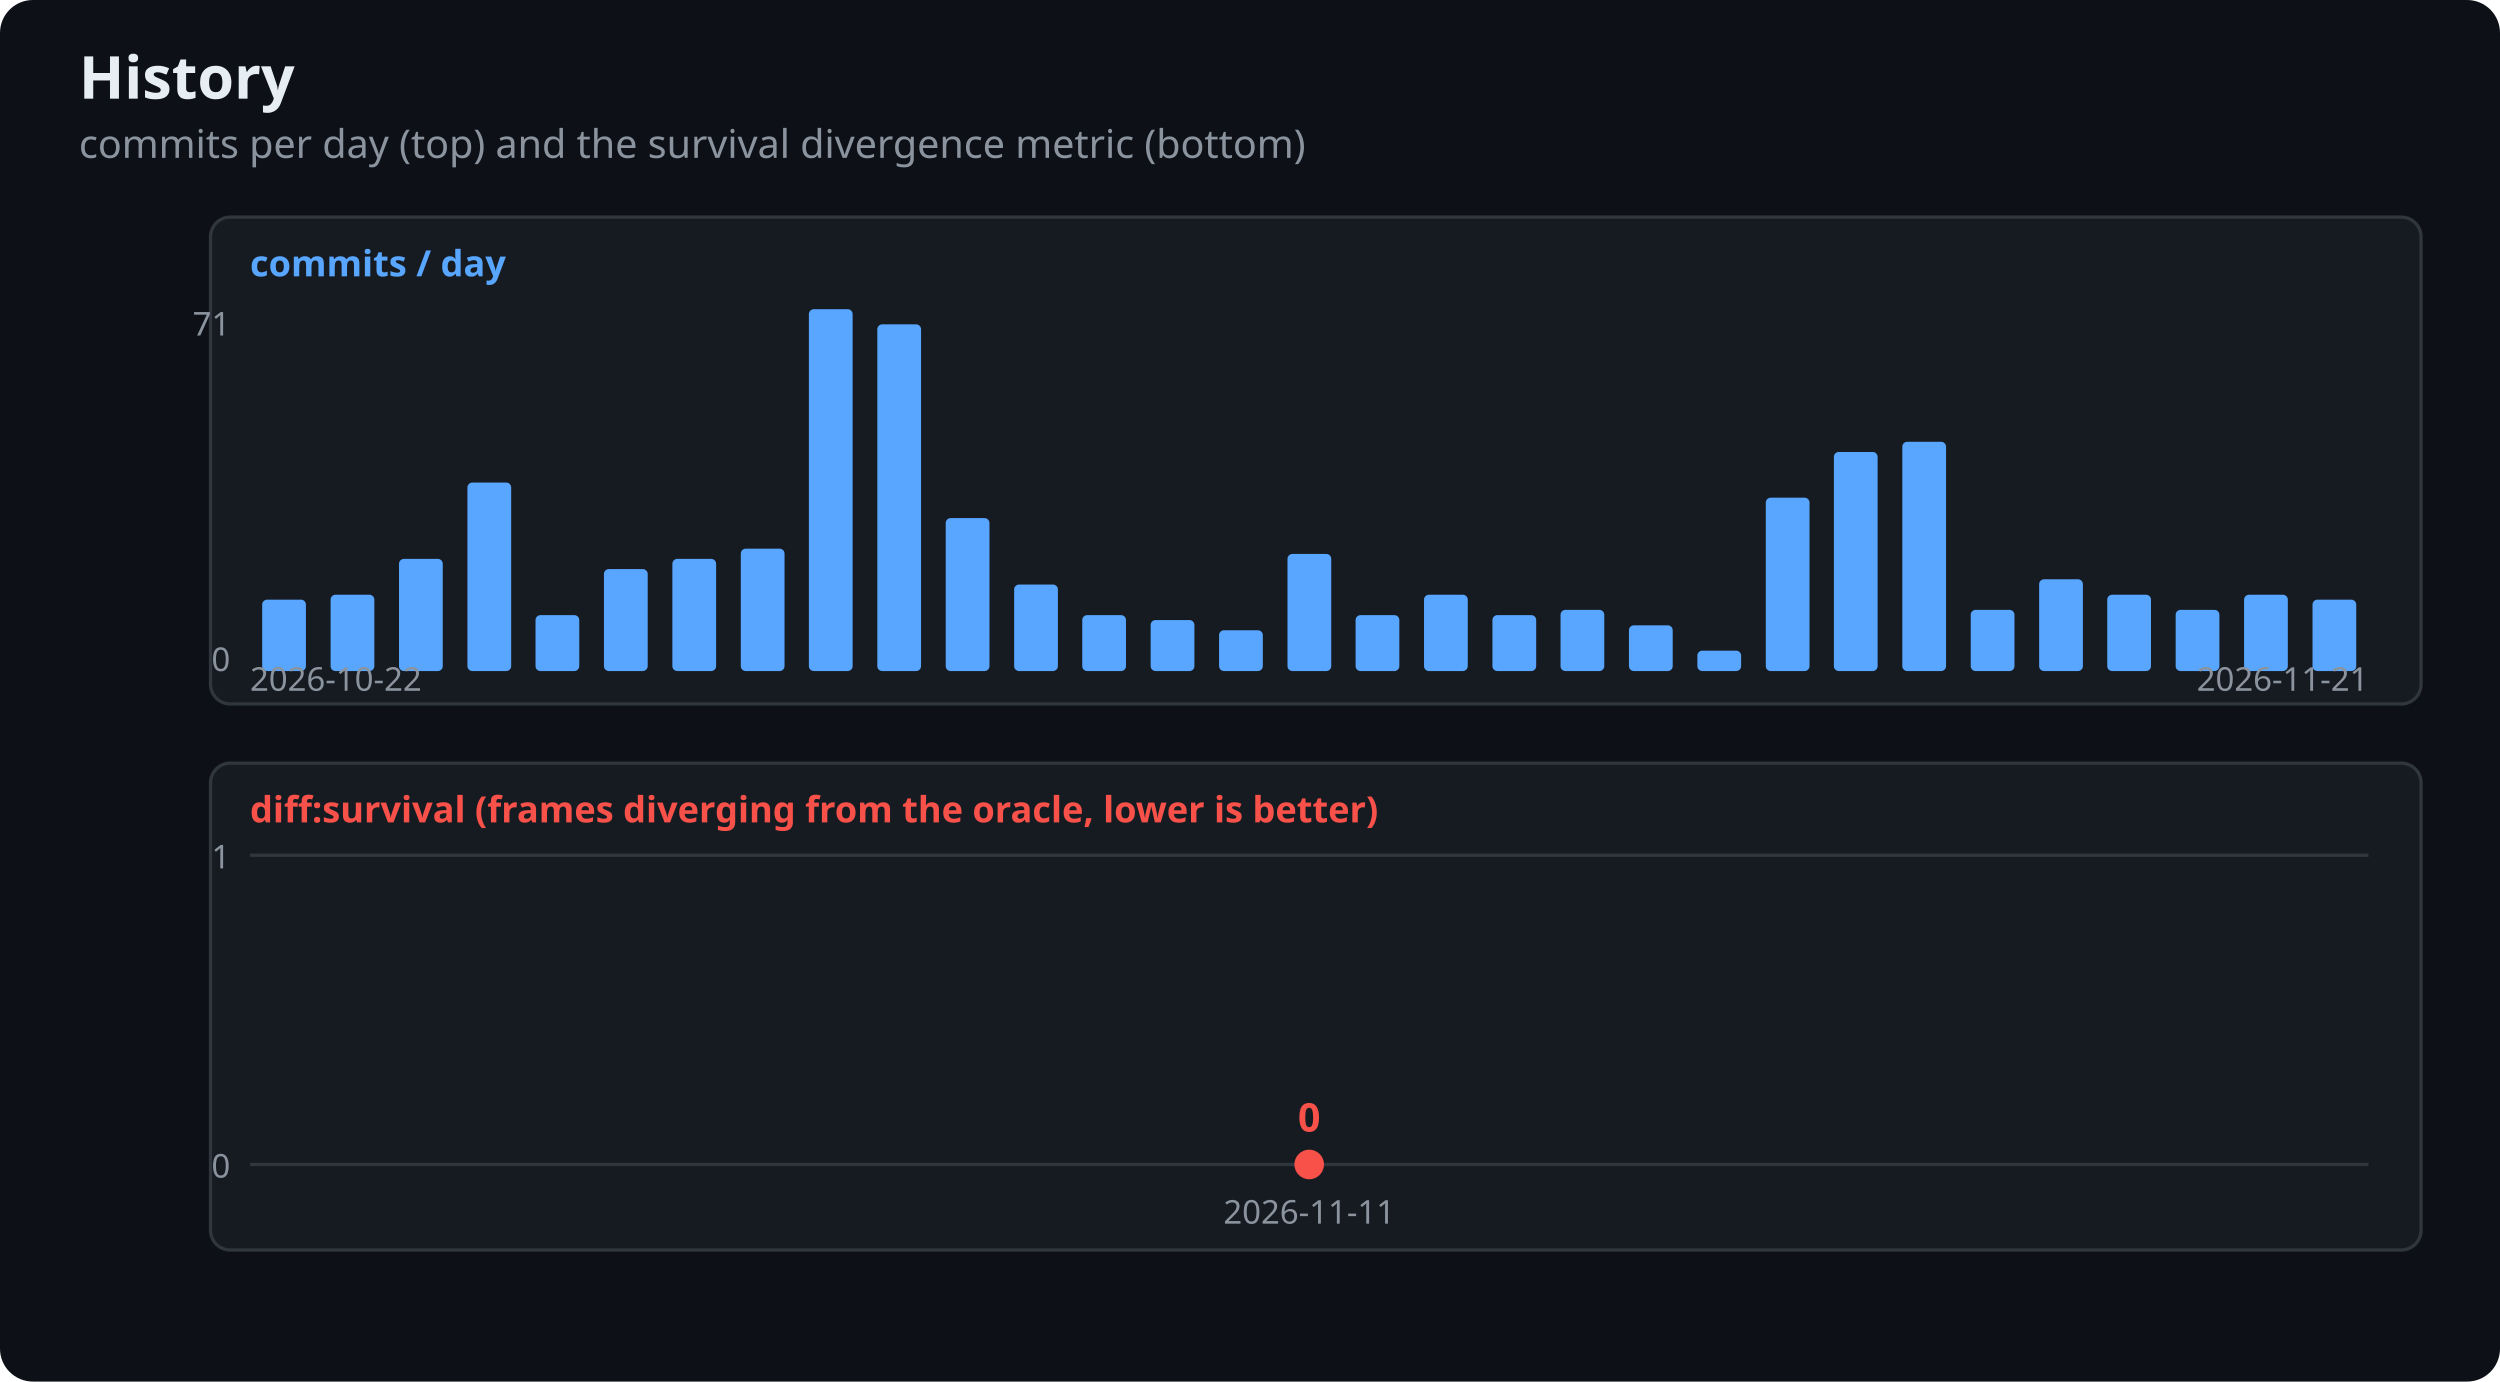
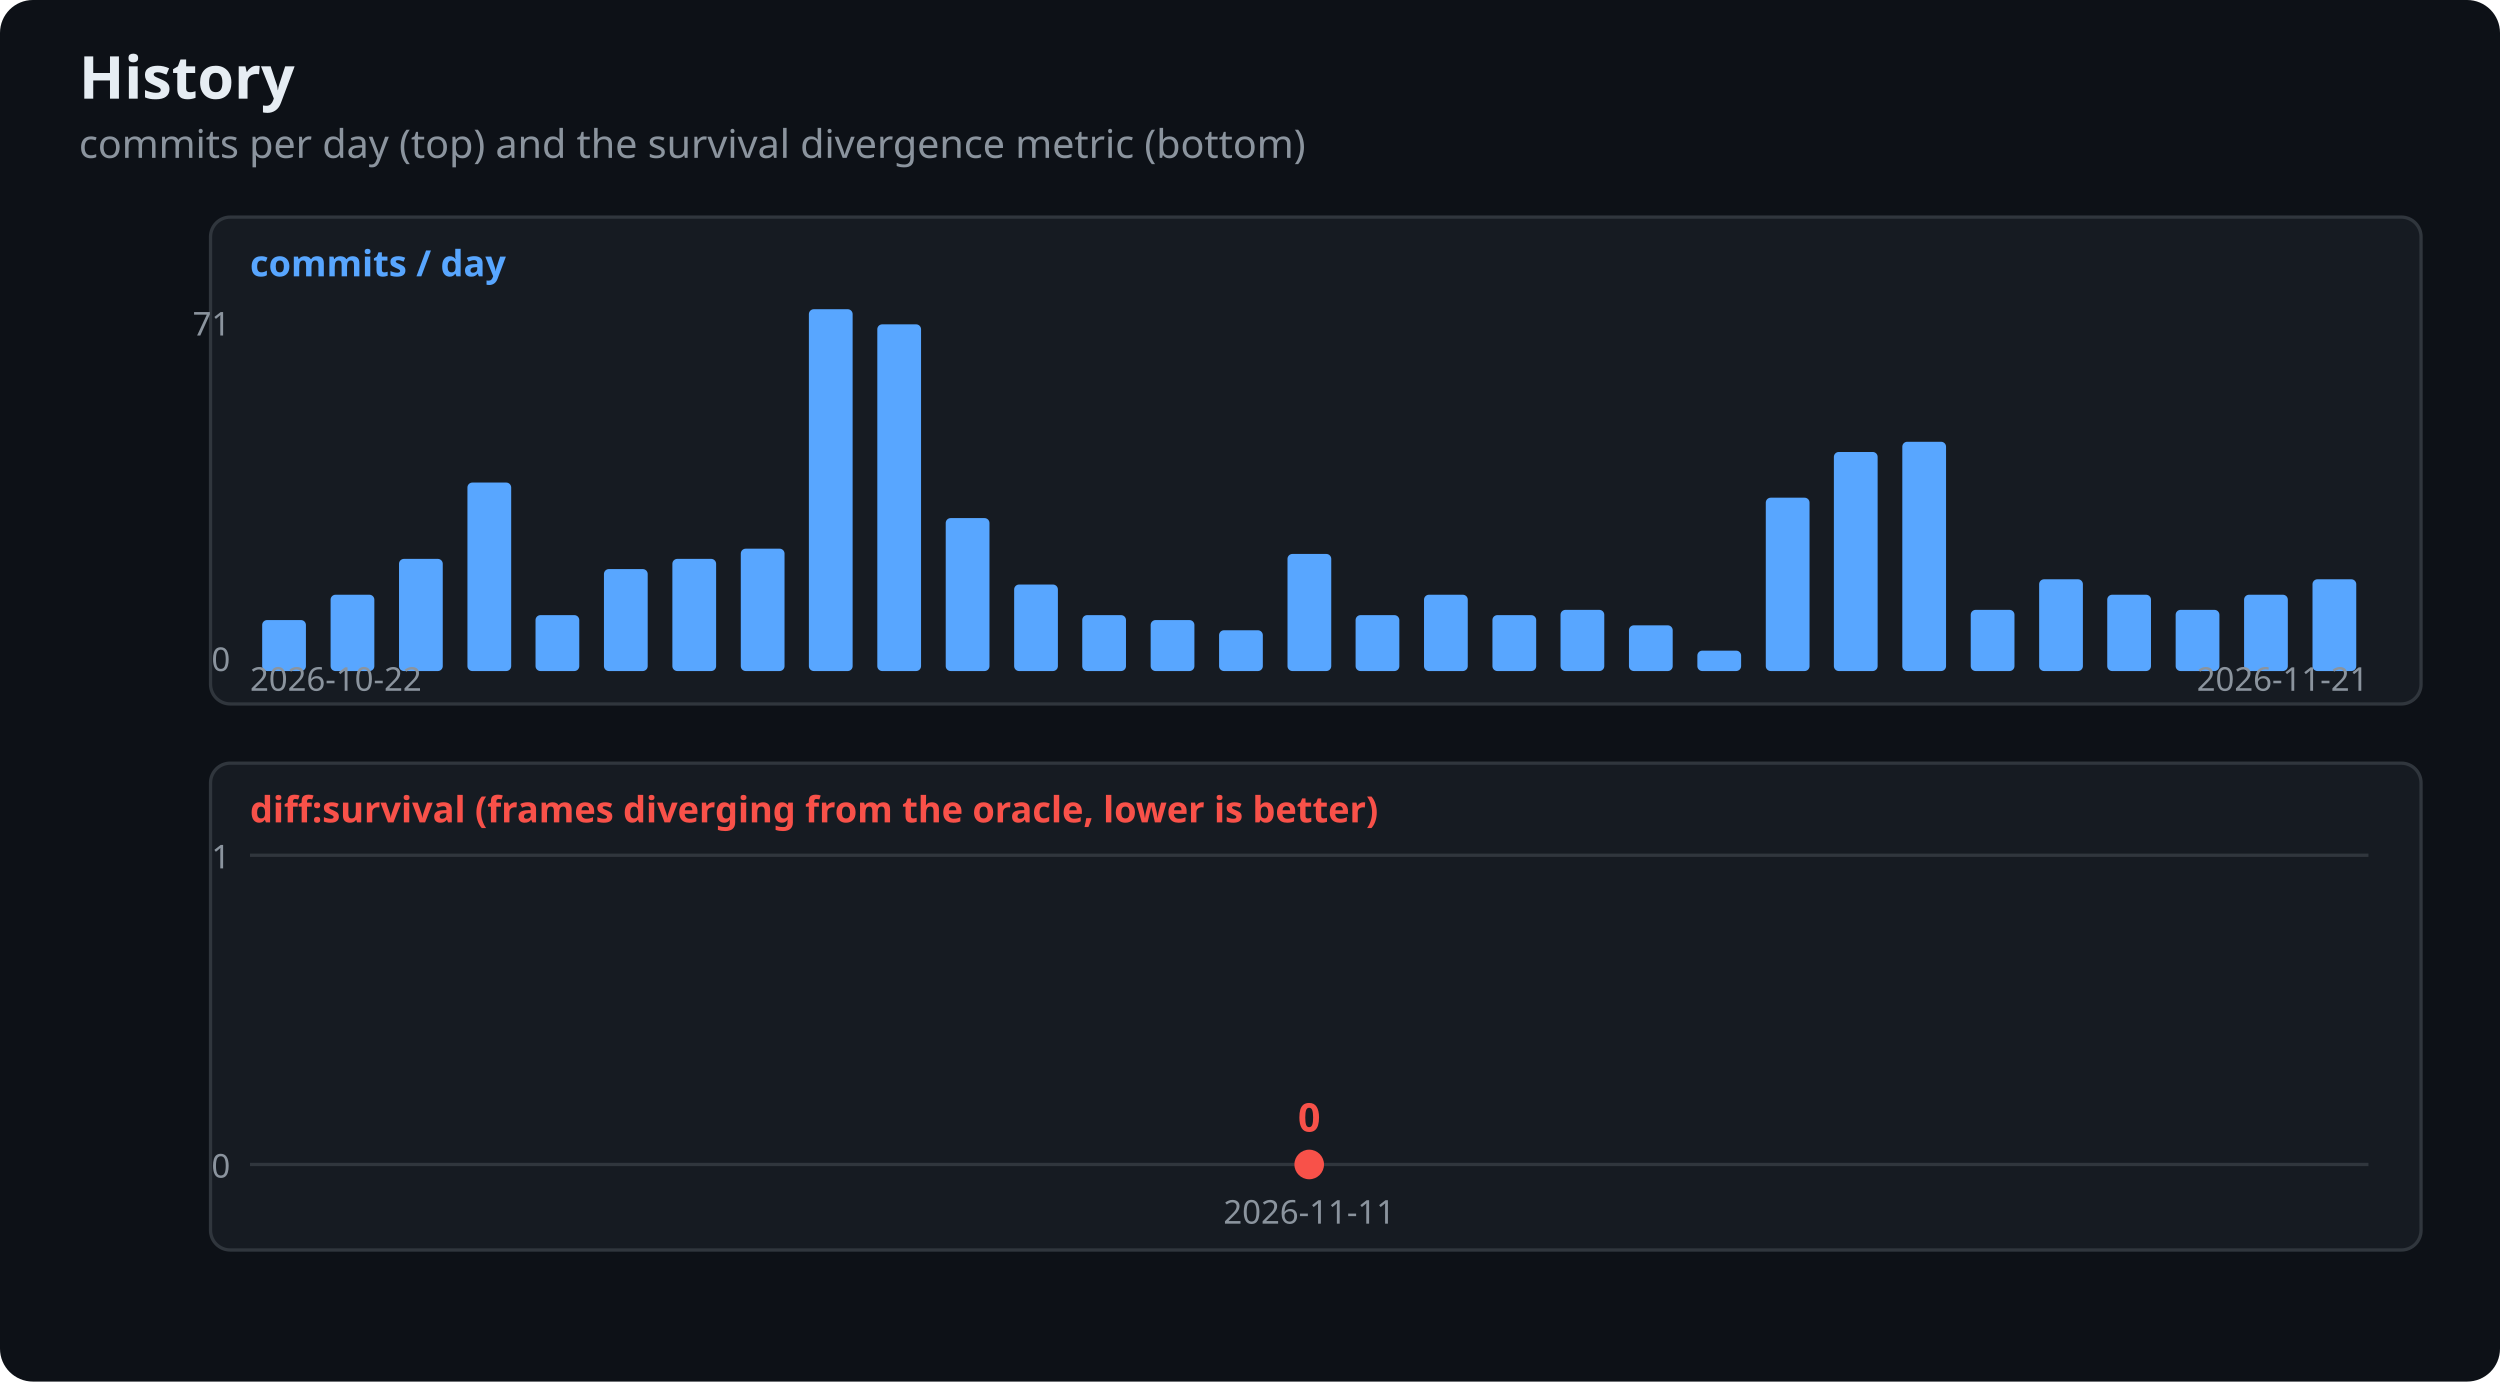
<svg xmlns="http://www.w3.org/2000/svg" width="760" height="420" viewBox="0 0 760 420" font-family="Segoe UI,Ubuntu,sans-serif">
  <rect width="760" height="420" rx="10" fill="#0d1117" />
  <text x="24" y="30" fill="#e6edf3" font-size="18" font-weight="600">History</text>
  <text x="24" y="48" fill="#8b949e" font-size="12">commits per day (top) and the survival divergence metric (bottom)</text>
  <rect x="64" y="66" width="672" height="148" fill="#161b22" stroke="#30363d" rx="6" />
  <text x="76" y="84" fill="#58a6ff" font-size="11" font-weight="600">commits / day</text>
-   <rect x="79.7" y="182.3" width="13.3" height="21.7" fill="#58a6ff" rx="1.5" />
+   <rect x="79.7" y="188.5" width="13.3" height="15.5" fill="#58a6ff" rx="1.5" />
  <rect x="100.5" y="180.8" width="13.3" height="23.2" fill="#58a6ff" rx="1.5" />
  <rect x="121.3" y="169.9" width="13.3" height="34.1" fill="#58a6ff" rx="1.5" />
  <rect x="142.1" y="146.7" width="13.3" height="57.3" fill="#58a6ff" rx="1.5" />
  <rect x="162.8" y="187.0" width="13.3" height="17.0" fill="#58a6ff" rx="1.5" />
  <rect x="183.6" y="173.0" width="13.3" height="31.0" fill="#58a6ff" rx="1.5" />
  <rect x="204.4" y="169.9" width="13.3" height="34.1" fill="#58a6ff" rx="1.5" />
  <rect x="225.2" y="166.8" width="13.3" height="37.2" fill="#58a6ff" rx="1.5" />
  <rect x="245.9" y="94.0" width="13.3" height="110.0" fill="#58a6ff" rx="1.5" />
  <rect x="266.7" y="98.6" width="13.3" height="105.4" fill="#58a6ff" rx="1.5" />
  <rect x="287.5" y="157.5" width="13.3" height="46.5" fill="#58a6ff" rx="1.5" />
  <rect x="308.3" y="177.7" width="13.3" height="26.3" fill="#58a6ff" rx="1.5" />
  <rect x="329.0" y="187.0" width="13.3" height="17.0" fill="#58a6ff" rx="1.5" />
  <rect x="349.8" y="188.5" width="13.3" height="15.5" fill="#58a6ff" rx="1.5" />
  <rect x="370.6" y="191.6" width="13.3" height="12.4" fill="#58a6ff" rx="1.5" />
  <rect x="391.4" y="168.4" width="13.3" height="35.6" fill="#58a6ff" rx="1.5" />
  <rect x="412.1" y="187.0" width="13.3" height="17.0" fill="#58a6ff" rx="1.5" />
  <rect x="432.9" y="180.8" width="13.3" height="23.2" fill="#58a6ff" rx="1.5" />
  <rect x="453.7" y="187.0" width="13.3" height="17.0" fill="#58a6ff" rx="1.5" />
  <rect x="474.4" y="185.4" width="13.3" height="18.6" fill="#58a6ff" rx="1.5" />
  <rect x="495.2" y="190.1" width="13.3" height="13.9" fill="#58a6ff" rx="1.5" />
  <rect x="516.0" y="197.8" width="13.3" height="6.2" fill="#58a6ff" rx="1.5" />
  <rect x="536.8" y="151.3" width="13.3" height="52.7" fill="#58a6ff" rx="1.5" />
  <rect x="557.5" y="137.4" width="13.3" height="66.6" fill="#58a6ff" rx="1.5" />
  <rect x="578.3" y="134.3" width="13.3" height="69.7" fill="#58a6ff" rx="1.5" />
  <rect x="599.1" y="185.4" width="13.3" height="18.6" fill="#58a6ff" rx="1.5" />
  <rect x="619.9" y="176.1" width="13.3" height="27.9" fill="#58a6ff" rx="1.5" />
  <rect x="640.6" y="180.8" width="13.3" height="23.2" fill="#58a6ff" rx="1.5" />
  <rect x="661.4" y="185.4" width="13.3" height="18.6" fill="#58a6ff" rx="1.5" />
  <rect x="682.2" y="180.8" width="13.3" height="23.2" fill="#58a6ff" rx="1.5" />
-   <rect x="703.0" y="182.3" width="13.3" height="21.7" fill="#58a6ff" rx="1.5" />
+   <rect x="703.0" y="176.1" width="13.3" height="27.9" fill="#58a6ff" rx="1.5" />
  <text x="70" y="102" fill="#8b949e" font-size="10" text-anchor="end">71</text>
  <text x="70" y="204" fill="#8b949e" font-size="10" text-anchor="end">0</text>
  <text x="76" y="210" fill="#8b949e" font-size="10">2026-10-22</text>
  <text x="720" y="210" fill="#8b949e" font-size="10" text-anchor="end">2026-11-21</text>
  <rect x="64" y="232" width="672" height="148" fill="#161b22" stroke="#30363d" rx="6" />
  <text x="76" y="250" fill="#f85149" font-size="11" font-weight="600">diff:survival (frames diverging from the oracle, lower is better)</text>
  <line x1="76" y1="354.0" x2="720" y2="354.0" stroke="#30363d" stroke-width="1" />
  <text x="70" y="358.0" fill="#8b949e" font-size="10" text-anchor="end">0</text>
  <line x1="76" y1="260.0" x2="720" y2="260.0" stroke="#30363d" stroke-width="1" />
  <text x="70" y="264.0" fill="#8b949e" font-size="10" text-anchor="end">1</text>
  <circle cx="398.0" cy="354.0" r="4.5" fill="#f85149" />
  <text x="398.0" y="344.0" fill="#f85149" font-size="12" font-weight="600" text-anchor="middle">0</text>
  <text x="398.0" y="372" fill="#8b949e" font-size="10" text-anchor="middle">2026-11-11</text>
</svg>
